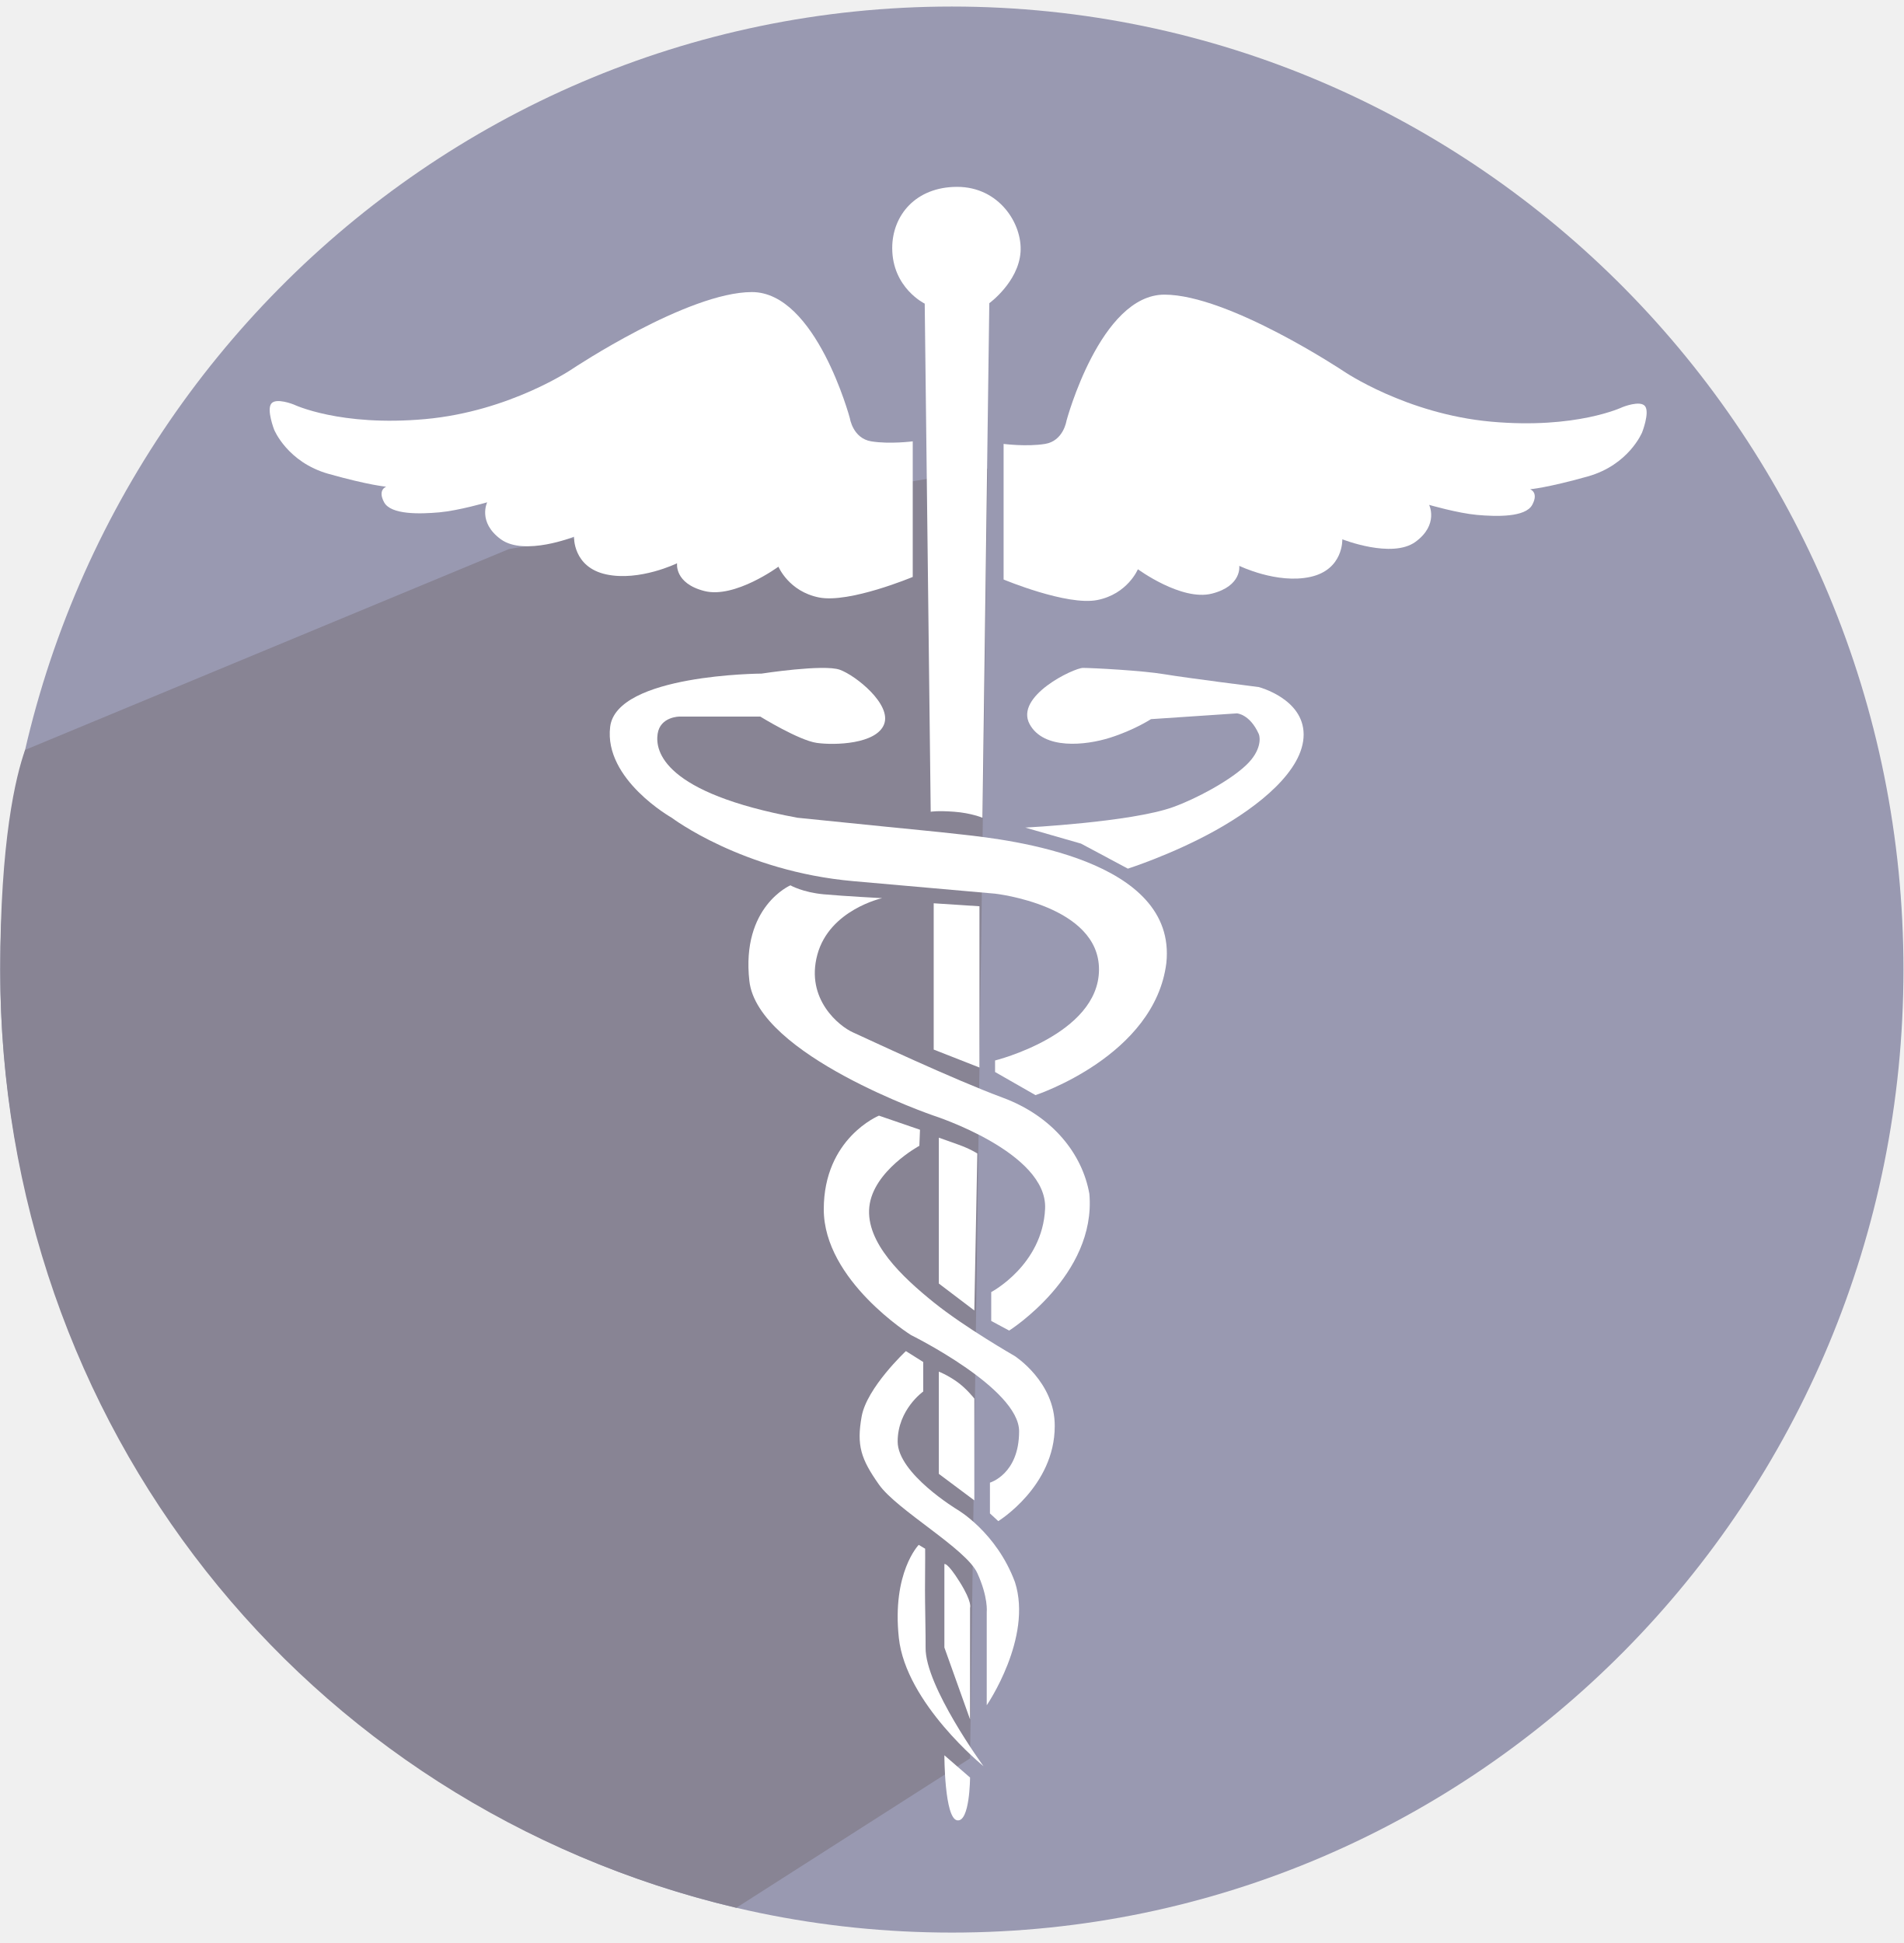
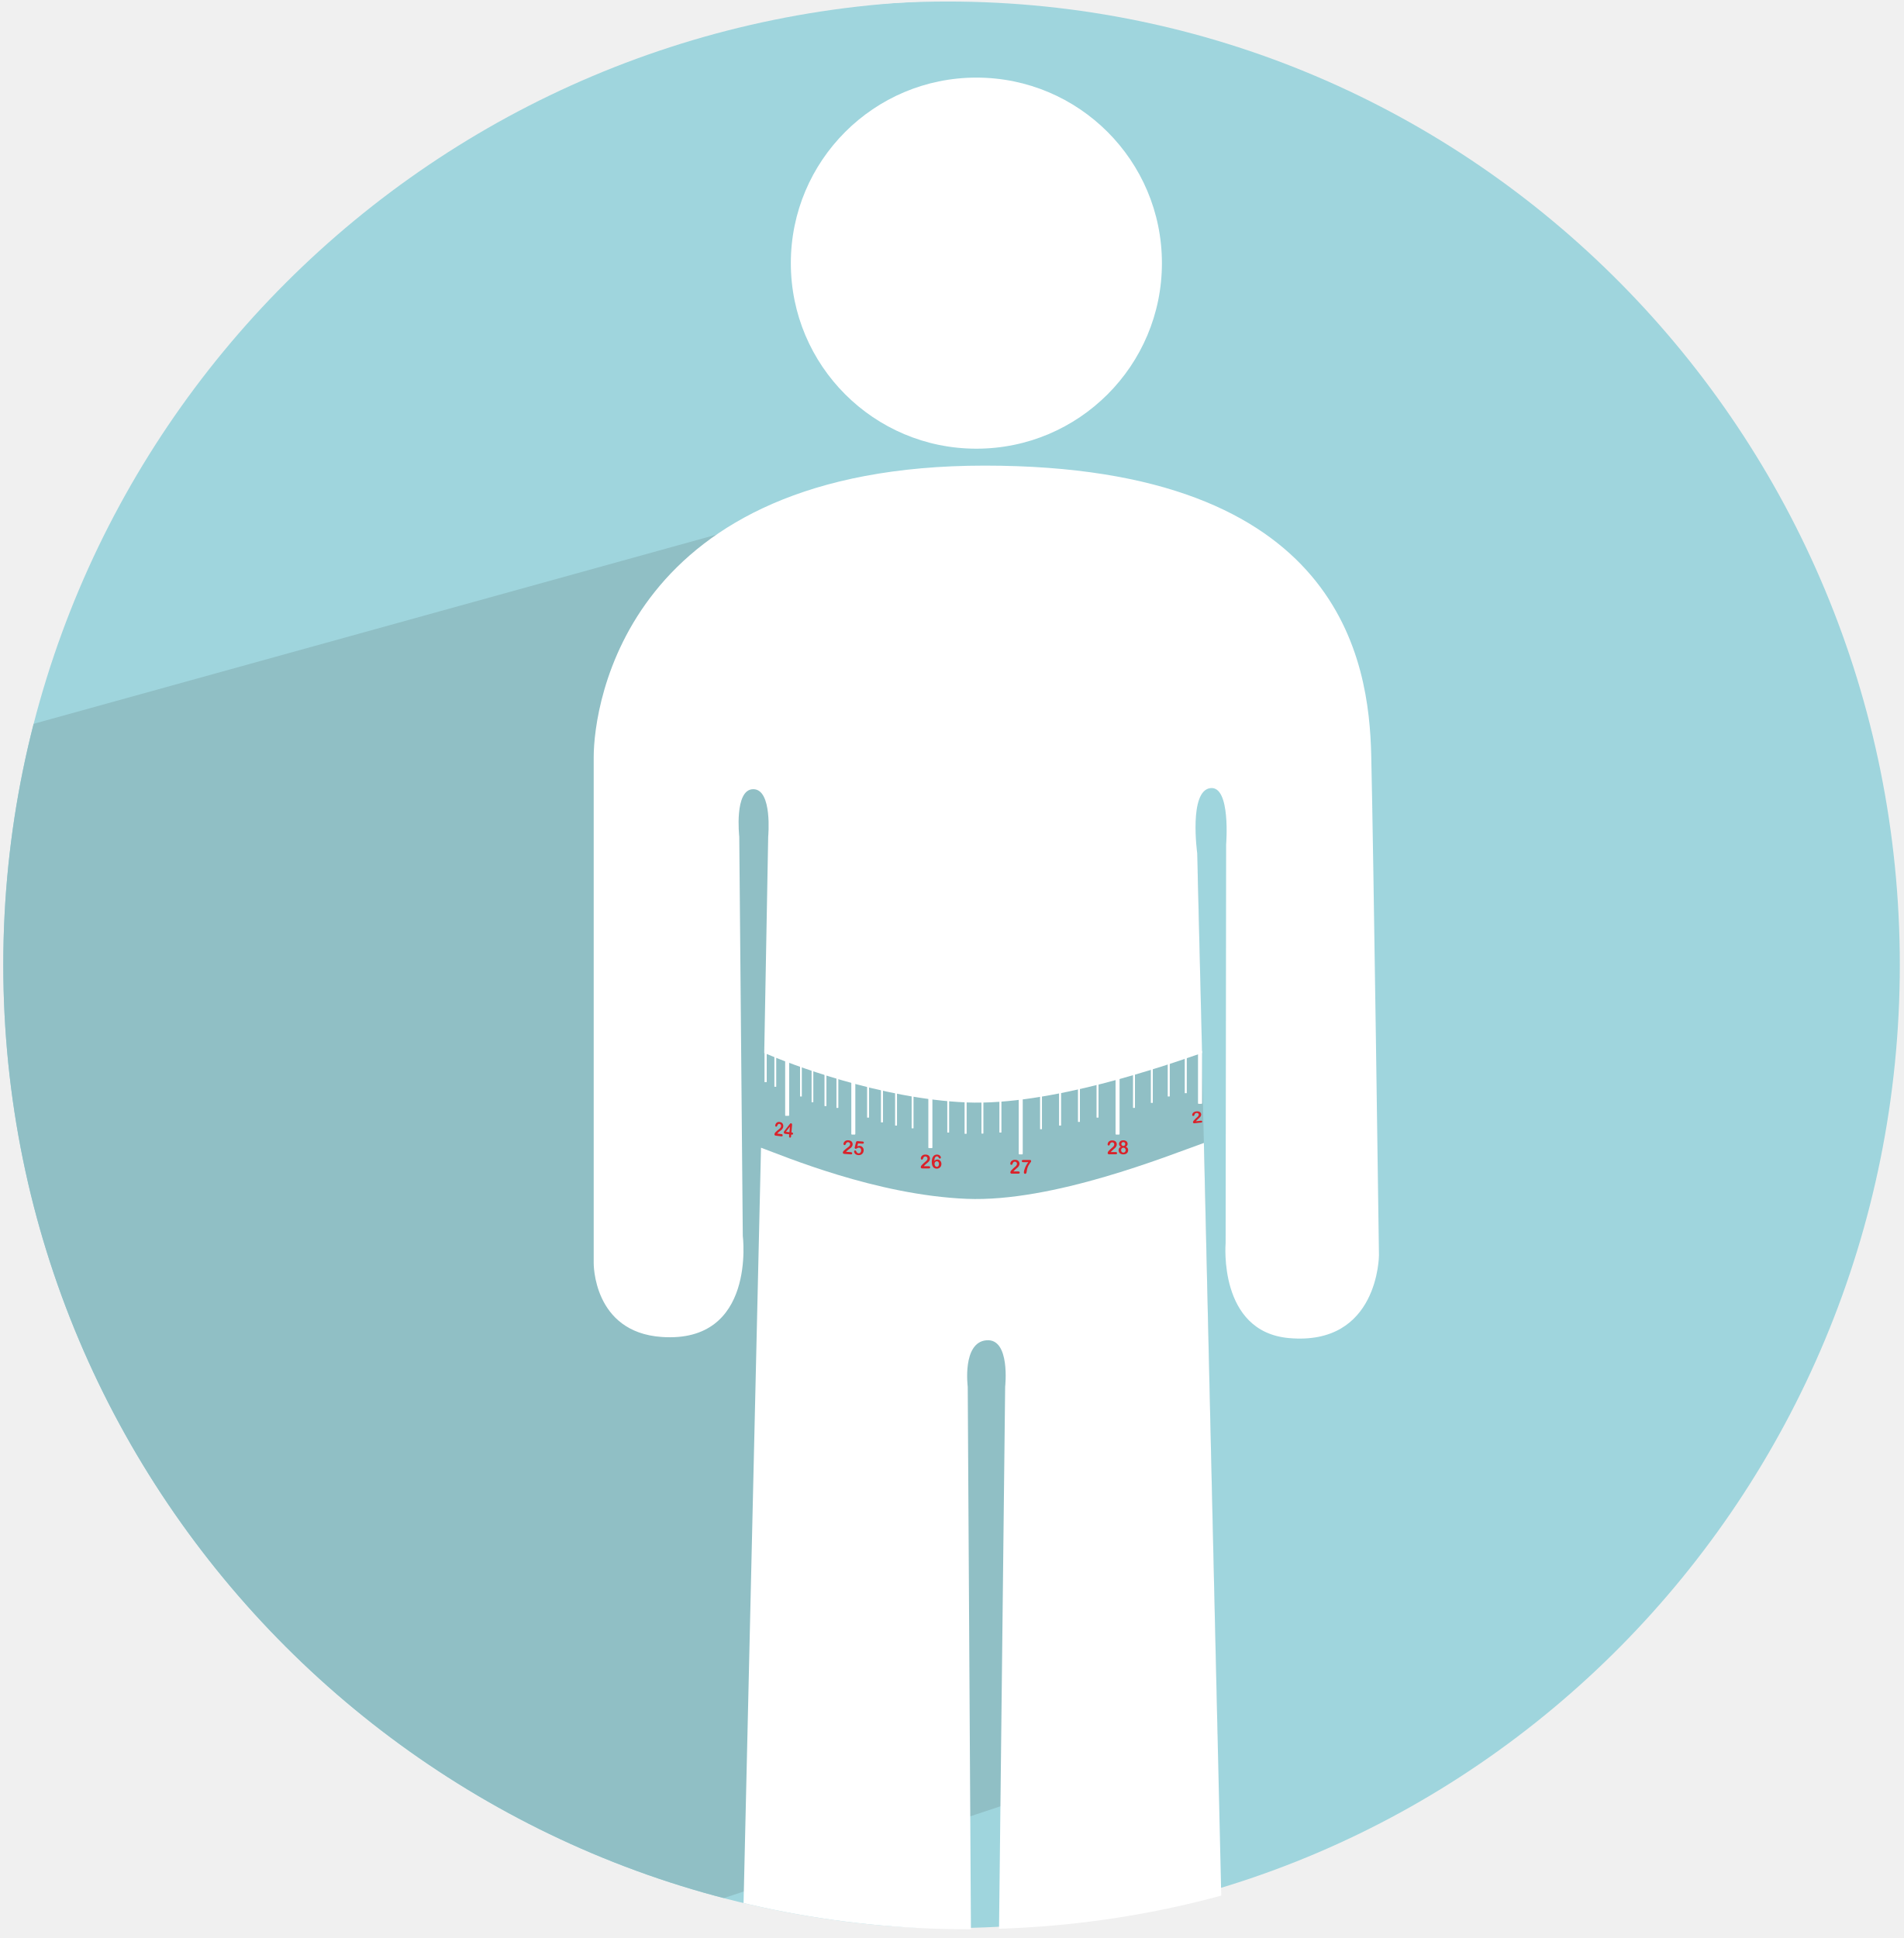
- <svg xmlns="http://www.w3.org/2000/svg" width="98px" height="100px" viewBox="0 0 98 100" version="1.1">
-   <defs />
+ <svg xmlns="http://www.w3.org/2000/svg" xmlns:xlink="http://www.w3.org/1999/xlink" width="111px" height="113px" viewBox="0 0 111 113" version="1.1">
+   <defs>
+     <path id="path-1" d="M112.661,56.256 C112.661,87.313 87.484,112.49 56.427,112.49 C25.369,112.49 0.192,87.313 0.192,56.256 C0.192,25.198 25.369,0.021 56.427,0.021 C87.484,0.021 112.661,25.198 112.661,56.256" />
+   </defs>
  <g id="Page-1" stroke="none" stroke-width="1" fill="none" fill-rule="evenodd">
-     <g id="Basic-Health-check">
-       <path d="M97.973,49.9 C97.973,77.273 76.044,99.464 48.992,99.464 C21.941,99.464 0.012,77.273 0.012,49.9 C0.012,22.527 21.941,0.337 48.992,0.337 C76.044,0.337 97.973,22.527 97.973,49.9" id="Fill-12" fill="#9999B1" />
-       <path d="M1.292,38.596 C0.803,39.974 0.012,43.268 0.012,49.918 C0.012,73.317 15.605,92.909 37.899,98.187 L49.929,90.499 L50.833,24.123 L26.202,28.256 L1.292,38.596" id="Fill-13" fill="#888494" />
-       <path d="M49.265,93.686 C48.608,93.575 48.608,90.339 48.608,90.339 L49.929,91.484 C49.929,91.484 49.922,93.796 49.265,93.686" id="Fill-14" fill="#FFFFFF" />
-       <path d="M48.608,84.792 L49.929,88.49 L49.929,82.745 C49.929,82.745 50.061,82.481 49.401,81.424 C48.74,80.368 48.608,80.5 48.608,80.5 L48.608,84.792" id="Fill-15" fill="#FFFFFF" />
-       <path d="M48.322,75.855 L50.149,77.22 L50.149,71.98 C50.149,71.98 49.745,71.456 49.236,71.1 C48.726,70.744 48.322,70.594 48.322,70.594 L48.322,75.855" id="Fill-16" fill="#FFFFFF" />
-       <path d="M48.322,66.059 L50.149,67.446 L50.303,59.367 C50.303,59.367 49.956,59.133 49.313,58.905 C48.669,58.676 48.322,58.552 48.322,58.552 L48.322,66.059" id="Fill-17" fill="#FFFFFF" />
-       <path d="M48.058,54.018 L50.413,54.942 L50.413,46.643 L48.058,46.489 L48.058,54.018" id="Fill-18" fill="#FFFFFF" />
-       <path d="M47.904,41.778 C47.904,41.778 48.234,41.712 49.115,41.778 C49.995,41.844 50.567,42.087 50.567,42.087 L50.92,15.605 C50.92,15.605 52.411,14.523 52.527,12.985 C52.635,11.532 51.435,9.617 49.265,9.617 C47.126,9.617 45.923,11.092 45.923,12.765 C45.923,14.816 47.596,15.627 47.596,15.627 L47.904,41.778" id="Fill-19" fill="#FFFFFF" />
-       <path d="M46.979,29.693 L46.979,22.715 C46.979,22.715 45.79,22.869 44.844,22.715 C43.897,22.561 43.743,21.526 43.743,21.526 C43.743,21.526 42.004,15.032 38.702,15.032 C35.4,15.032 29.479,18.973 29.479,18.973 C29.479,18.973 26.265,21.174 21.884,21.57 C17.504,21.966 15.126,20.822 15.126,20.822 C15.126,20.822 14.202,20.447 13.959,20.778 C13.717,21.108 14.113,22.12 14.113,22.12 C14.113,22.12 14.796,23.794 16.909,24.388 C19.022,24.982 19.881,25.048 19.881,25.048 C19.881,25.048 19.419,25.202 19.771,25.852 C20.123,26.501 21.62,26.457 22.611,26.369 C23.601,26.281 25.076,25.852 25.076,25.852 C25.076,25.852 24.57,26.875 25.78,27.756 C26.991,28.636 29.545,27.624 29.545,27.624 C29.545,27.624 29.479,29.187 31.196,29.561 C32.913,29.935 34.85,28.989 34.85,28.989 C34.85,28.989 34.696,30.023 36.259,30.419 C37.822,30.816 40.067,29.165 40.067,29.165 C40.067,29.165 40.595,30.441 42.158,30.75 C43.721,31.058 46.979,29.693 46.979,29.693" id="Fill-20" fill="#FFFFFF" />
-       <path d="M51.656,29.825 L51.656,22.847 C51.656,22.847 52.844,23.001 53.791,22.847 C54.738,22.693 54.892,21.658 54.892,21.658 C54.892,21.658 56.631,15.164 59.933,15.164 C63.235,15.164 69.156,19.105 69.156,19.105 C69.156,19.105 72.37,21.306 76.751,21.702 C81.131,22.098 83.509,20.954 83.509,20.954 C83.509,20.954 84.433,20.58 84.676,20.91 C84.918,21.24 84.521,22.253 84.521,22.253 C84.521,22.253 83.839,23.926 81.726,24.52 C79.612,25.114 78.754,25.18 78.754,25.18 C78.754,25.18 79.216,25.334 78.864,25.984 C78.512,26.633 77.015,26.589 76.024,26.501 C75.034,26.413 73.559,25.984 73.559,25.984 C73.559,25.984 74.065,27.007 72.854,27.888 C71.644,28.768 69.09,27.756 69.09,27.756 C69.09,27.756 69.156,29.319 67.439,29.693 C65.722,30.067 63.785,29.121 63.785,29.121 C63.785,29.121 63.939,30.155 62.376,30.552 C60.813,30.948 58.568,29.297 58.568,29.297 C58.568,29.297 58.04,30.574 56.477,30.882 C54.914,31.19 51.656,29.825 51.656,29.825" id="Fill-21" fill="#FFFFFF" />
-       <path d="M50.622,90.901 C50.622,90.901 46.627,87.665 46.264,84.297 C45.901,80.929 47.287,79.509 47.287,79.509 L47.618,79.707 C47.618,79.707 47.624,80.26 47.61,81.82 C47.606,82.33 47.649,84.306 47.641,84.794 C47.608,86.775 50.622,90.901 50.622,90.901" id="Fill-22" fill="#FFFFFF" />
-       <path d="M50.788,87.764 L50.788,82.976 C50.788,82.976 50.876,82.217 50.303,80.962 C49.731,79.707 46.171,77.726 45.24,76.405 C44.309,75.084 44.084,74.391 44.349,72.905 C44.613,71.419 46.627,69.537 46.627,69.537 L47.519,70.098 L47.519,71.617 C47.519,71.617 46.203,72.542 46.203,74.193 C46.203,75.844 49.269,77.693 49.269,77.693 C49.269,77.693 51.283,78.849 52.24,81.424 C53.165,84.297 50.788,87.764 50.788,87.764" id="Fill-23" fill="#FFFFFF" />
-       <path d="M50.953,76.306 L50.953,77.891 L51.382,78.287 C51.382,78.287 54.288,76.504 54.288,73.4 C54.307,71.122 52.224,69.788 52.224,69.788 C52.224,69.788 49.654,68.315 48.058,67.027 C46.462,65.74 44.547,63.957 44.745,62.108 C44.943,60.258 47.32,58.971 47.32,58.971 L47.353,58.145 L45.24,57.419 C45.24,57.419 42.4,58.574 42.4,62.24 C42.4,65.905 46.891,68.712 46.891,68.712 C46.891,68.712 52.454,71.452 52.454,73.664 C52.454,75.877 50.953,76.306 50.953,76.306" id="Fill-24" fill="#FFFFFF" />
-       <path d="M51.019,66.499 L51.019,67.985 L51.943,68.48 C51.943,68.48 56.434,65.641 56.071,61.447 C55.714,59.408 54.197,57.452 51.613,56.494 C49.029,55.537 44.547,53.423 43.886,53.126 C43.226,52.829 41.443,51.442 42.07,49.131 C42.698,46.819 45.405,46.225 45.405,46.225 C45.405,46.225 43.49,46.126 42.4,46.027 C41.311,45.928 40.683,45.565 40.683,45.565 C40.683,45.565 38.141,46.654 38.57,50.485 C38.999,54.315 48.058,57.419 48.058,57.419 C48.058,57.419 53.924,59.301 53.792,62.207 C53.66,65.112 51.019,66.499 51.019,66.499" id="Fill-25" fill="#FFFFFF" />
-       <path d="M51.217,54.579 L51.217,55.173 L53.297,56.362 C53.297,56.362 59.439,54.348 60.033,49.56 C60.594,44.211 51.957,43.22 49.566,42.956 C47.174,42.692 49.334,42.932 41.047,42.087 C34.146,40.81 33.716,38.663 33.848,37.772 C33.98,36.88 34.971,36.88 34.971,36.88 L39.132,36.88 C39.132,36.88 41.113,38.102 42.037,38.234 C42.962,38.366 45.108,38.3 45.504,37.277 C45.901,36.253 44.051,34.767 43.226,34.47 C42.4,34.173 39.198,34.668 39.198,34.668 C39.198,34.668 31.735,34.701 31.405,37.409 C31.075,40.116 34.575,42.087 34.575,42.087 C34.575,42.087 38.209,44.845 43.919,45.35 C49.629,45.855 51.217,45.994 51.217,45.994 C51.217,45.994 56.599,46.588 56.566,49.923 C56.533,53.258 51.217,54.579 51.217,54.579" id="Fill-26" fill="#FFFFFF" />
-       <path d="M52.769,42.593 L55.641,43.418 L58.052,44.706 C58.052,44.706 60.329,43.982 62.556,42.743 C64.784,41.503 67.099,39.654 67.099,37.805 C67.099,35.956 64.788,35.361 64.788,35.361 C64.788,35.361 61.09,34.895 59.934,34.701 C58.778,34.507 56.203,34.375 55.74,34.375 C55.278,34.375 52.204,35.83 53,37.277 C53.726,38.597 55.873,38.366 57.127,37.97 C58.382,37.574 59.241,37.012 59.241,37.012 L63.665,36.715 C63.665,36.715 64.326,36.748 64.788,37.772 C64.875,37.966 64.921,38.628 64.162,39.358 C63.291,40.197 61.529,41.126 60.377,41.539 C58.222,42.314 52.769,42.593 52.769,42.593" id="Fill-27" fill="#FFFFFF" />
+     <g id="Group">
+       <mask id="mask-2" fill="white">
+         <use xlink:href="#path-1" />
+       </mask>
+       <g id="Clip-33" />
+       <path d="M110.767,56.256 C110.767,87.276 85.916,112.423 55.261,112.423 C24.606,112.423 -0.245,87.276 -0.245,56.256 C-0.245,25.236 24.606,0.089 55.261,0.089 C85.916,0.089 110.767,25.236 110.767,56.256" id="Fill-32" fill="#9FD5DD" mask="url(#mask-2)" />
+       <path d="M1.472,42.34 C0.918,43.902 -0.467,48.17 -0.467,55.705 C-0.467,82.222 17.46,104.886 41.882,110.78 L70.977,101.122 L69.83,50.848 L56.24,27.165 L1.472,42.34" id="Fill-34" fill="#90BFC5" mask="url(#mask-2)" />
+       <path d="M67.745,15.344 C67.745,21.318 62.902,26.162 56.927,26.162 C50.953,26.162 46.109,21.318 46.109,15.344 C46.109,9.369 50.953,4.525 56.927,4.525 C62.902,4.525 67.745,9.369 67.745,15.344" id="Fill-35" fill="#FFFFFF" mask="url(#mask-2)" />
+       <path d="M56.359,69.901 C51.059,69.682 45.666,67.393 44.37,66.92 L42.986,126.83 C42.986,126.83 44.605,130.286 50.327,130.286 C56.509,130.286 56.693,126.83 56.693,126.83 L56.423,80.859 C56.423,80.859 56.09,78.277 57.507,78.149 C58.923,78.02 58.605,80.853 58.605,80.853 L58.086,126.83 C58.086,126.83 59.197,130.271 64.493,130.286 C70.933,130.305 71.577,126.701 71.577,126.701 L70.192,66.642 C68.1,67.386 61.389,70.108 56.359,69.901" id="Fill-36" fill="#FFFFFF" mask="url(#mask-2)" />
+       <path d="M79.948,44.02 C79.819,38.643 78.274,27.149 57.41,27.149 C36.547,27.149 34.615,41.058 34.615,44.149 L34.615,73.641 C34.615,73.641 34.559,77.675 38.575,77.955 C44.106,78.342 43.308,72.063 43.308,72.063 L43.102,48.786 C43.102,48.786 42.791,46.016 43.92,46.016 C45.047,46.016 44.789,48.785 44.789,48.785 L44.558,61.395 C46.008,62.018 51.318,64.073 56.359,64.28 C61.182,64.479 67.892,62.159 70.085,61.395 L69.802,49.748 C69.802,49.748 69.298,46.09 70.579,45.952 C71.77,45.823 71.489,49.236 71.489,49.236 L71.459,72.479 C71.459,72.479 71.014,77.649 75.15,78.02 C80.386,78.489 80.399,73.19 80.399,73.19 C80.399,73.19 80.077,49.397 79.948,44.02" id="Fill-37" fill="#FFFFFF" mask="url(#mask-2)" />
+       <path d="M45.978,65.062 L45.81,65.062 C45.791,65.062 45.776,65.047 45.776,65.028 L45.776,61.751 C45.776,61.732 45.791,61.716 45.81,61.716 L45.978,61.716 C45.997,61.716 46.012,61.732 46.012,61.751 L46.012,65.028 C46.012,65.047 45.997,65.062 45.978,65.062" id="Fill-38" fill="#FFFFFF" mask="url(#mask-2)" />
+       <path d="M46.645,62.13 L46.756,62.13 L46.756,63.934 L46.645,63.934 L46.645,62.13 Z" id="Fill-39" fill="#FFFFFF" mask="url(#mask-2)" />
+       <path d="M45.144,61.48 L45.263,61.48 L45.263,63.366 L45.144,63.366 L45.144,61.48 Z" id="Fill-40" fill="#FFFFFF" mask="url(#mask-2)" />
+       <path d="M48.169,64.494 L48.084,64.494 C48.075,64.494 48.067,64.487 48.067,64.477 L48.067,62.622 C48.067,62.612 48.075,62.605 48.084,62.605 L48.169,62.605 C48.178,62.605 48.186,62.612 48.186,62.622 L48.186,64.477 C48.186,64.487 48.178,64.494 48.169,64.494" id="Fill-41" fill="#FFFFFF" mask="url(#mask-2)" />
+       <path d="M48.867,64.599 L48.782,64.599 C48.773,64.599 48.765,64.592 48.765,64.582 L48.765,62.815 C48.765,62.805 48.773,62.798 48.782,62.798 L48.867,62.798 C48.876,62.798 48.884,62.805 48.884,62.815 L48.884,64.582 C48.884,64.592 48.876,64.599 48.867,64.599" id="Fill-42" fill="#FFFFFF" mask="url(#mask-2)" />
+       <path d="M49.837,66.154 L49.669,66.154 C49.65,66.154 49.635,66.138 49.635,66.119 L49.635,63.025 C49.635,63.006 49.65,62.991 49.669,62.991 L49.837,62.991 C49.856,62.991 49.871,63.006 49.871,63.025 L49.871,66.119 C49.871,66.138 49.856,66.154 49.837,66.154" id="Fill-43" fill="#FFFFFF" mask="url(#mask-2)" />
+       <path d="M45.32,66.096 L45.564,66.126 C45.589,66.129 45.606,66.137 45.618,66.151 C45.63,66.164 45.635,66.181 45.633,66.201 C45.632,66.219 45.625,66.234 45.614,66.246 C45.603,66.257 45.587,66.261 45.566,66.259 L45.221,66.216 C45.198,66.213 45.18,66.203 45.169,66.186 C45.157,66.169 45.152,66.15 45.154,66.13 C45.155,66.116 45.161,66.099 45.171,66.078 C45.181,66.057 45.192,66.041 45.203,66.03 C45.249,65.984 45.291,65.945 45.327,65.913 C45.364,65.881 45.39,65.86 45.405,65.85 C45.433,65.832 45.456,65.813 45.475,65.793 C45.494,65.774 45.509,65.753 45.52,65.732 C45.531,65.71 45.537,65.688 45.539,65.667 C45.541,65.643 45.538,65.621 45.53,65.601 C45.522,65.581 45.51,65.565 45.495,65.553 C45.48,65.541 45.462,65.533 45.443,65.531 C45.402,65.526 45.368,65.543 45.341,65.583 C45.337,65.588 45.331,65.602 45.321,65.626 C45.312,65.65 45.302,65.668 45.291,65.68 C45.281,65.692 45.267,65.697 45.249,65.695 C45.233,65.693 45.221,65.685 45.212,65.672 C45.202,65.658 45.199,65.641 45.201,65.62 C45.203,65.595 45.21,65.569 45.222,65.542 C45.234,65.516 45.251,65.492 45.272,65.472 C45.293,65.452 45.319,65.437 45.35,65.427 C45.381,65.416 45.416,65.414 45.456,65.419 C45.503,65.425 45.543,65.439 45.576,65.461 C45.596,65.475 45.614,65.494 45.629,65.516 C45.644,65.539 45.654,65.565 45.661,65.593 C45.668,65.621 45.67,65.65 45.668,65.679 C45.664,65.725 45.65,65.765 45.628,65.801 C45.605,65.836 45.583,65.862 45.561,65.881 C45.539,65.9 45.503,65.929 45.452,65.969 C45.401,66.008 45.365,66.04 45.346,66.063 C45.337,66.072 45.329,66.083 45.32,66.096" id="Fill-44" fill="#D9222A" mask="url(#mask-2)" />
+       <path d="M45.825,65.99 L46.026,66.015 L46.055,65.693 L45.825,65.99 L45.825,65.99 Z M46.006,66.242 L46.015,66.139 L45.78,66.11 C45.751,66.106 45.729,66.095 45.716,66.078 C45.702,66.06 45.696,66.037 45.699,66.01 C45.7,66.003 45.701,65.996 45.704,65.989 C45.707,65.982 45.711,65.975 45.716,65.968 C45.721,65.96 45.726,65.953 45.732,65.946 C45.737,65.939 45.743,65.931 45.751,65.921 L46.034,65.559 C46.053,65.535 46.068,65.518 46.079,65.508 C46.091,65.498 46.104,65.493 46.118,65.495 C46.166,65.501 46.187,65.536 46.181,65.6 L46.143,66.029 L46.163,66.032 C46.188,66.035 46.207,66.041 46.22,66.05 C46.234,66.06 46.24,66.078 46.238,66.104 C46.236,66.125 46.229,66.14 46.216,66.149 C46.203,66.157 46.185,66.16 46.161,66.157 L46.132,66.153 L46.123,66.256 C46.121,66.285 46.114,66.305 46.102,66.318 C46.09,66.33 46.075,66.336 46.057,66.333 C46.04,66.331 46.026,66.322 46.017,66.307 C46.007,66.291 46.004,66.269 46.006,66.242 L46.006,66.242 Z" id="Fill-45" fill="#D9222A" mask="url(#mask-2)" />
+       <path d="M50.654,65.167 L50.569,65.167 C50.56,65.167 50.552,65.16 50.552,65.15 L50.552,63.326 C50.552,63.317 50.56,63.309 50.569,63.309 L50.654,63.309 C50.663,63.309 50.671,63.317 50.671,63.326 L50.671,65.15 C50.671,65.16 50.663,65.167 50.654,65.167" id="Fill-46" fill="#FFFFFF" mask="url(#mask-2)" />
+       <path d="M51.464,65.445 L51.379,65.445 C51.37,65.445 51.362,65.437 51.362,65.428 L51.362,63.481 C51.362,63.472 51.37,63.464 51.379,63.464 L51.464,63.464 C51.473,63.464 51.481,63.472 51.481,63.481 L51.481,65.428 C51.481,65.437 51.473,65.445 51.464,65.445" id="Fill-47" fill="#FFFFFF" mask="url(#mask-2)" />
+       <path d="M52.285,65.63 L52.2,65.63 C52.191,65.63 52.183,65.623 52.183,65.613 L52.183,63.699 C52.183,63.69 52.191,63.682 52.2,63.682 L52.285,63.682 C52.294,63.682 52.302,63.69 52.302,63.699 L52.302,65.613 C52.302,65.623 52.294,65.63 52.285,65.63" id="Fill-48" fill="#FFFFFF" mask="url(#mask-2)" />
+       <path d="M53.251,65.79 L53.166,65.79 C53.157,65.79 53.149,65.783 53.149,65.773 L53.149,63.862 C53.149,63.853 53.157,63.845 53.166,63.845 L53.251,63.845 C53.26,63.845 53.268,63.853 53.268,63.862 L53.268,65.773 C53.268,65.783 53.26,65.79 53.251,65.79" id="Fill-49" fill="#FFFFFF" mask="url(#mask-2)" />
+       <path d="M54.329,66.945 L54.16,66.945 C54.141,66.945 54.126,66.93 54.126,66.911 L54.126,63.968 C54.126,63.949 54.141,63.934 54.16,63.934 L54.329,63.934 C54.348,63.934 54.363,63.949 54.363,63.968 L54.363,66.911 C54.363,66.93 54.348,66.945 54.329,66.945" id="Fill-50" fill="#FFFFFF" mask="url(#mask-2)" />
+       <path d="M55.327,66.036 L55.243,66.036 C55.234,66.036 55.226,66.028 55.226,66.019 L55.226,64.049 C55.226,64.039 55.234,64.032 55.243,64.032 L55.327,64.032 C55.337,64.032 55.344,64.039 55.344,64.049 L55.344,66.019 C55.344,66.028 55.337,66.036 55.327,66.036" id="Fill-51" fill="#FFFFFF" mask="url(#mask-2)" />
+       <path d="M56.342,66.11 L56.257,66.11 C56.248,66.11 56.24,66.102 56.24,66.092 L56.24,64.168 C56.24,64.158 56.248,64.151 56.257,64.151 L56.342,64.151 C56.351,64.151 56.359,64.158 56.359,64.168 L56.359,66.092 C56.359,66.102 56.351,66.11 56.342,66.11" id="Fill-52" fill="#FFFFFF" mask="url(#mask-2)" />
+       <path d="M57.323,66.097 L57.239,66.097 C57.23,66.097 57.222,66.089 57.222,66.079 L57.222,64.168 C57.222,64.158 57.23,64.151 57.239,64.151 L57.323,64.151 C57.333,64.151 57.34,64.158 57.34,64.168 L57.34,66.079 C57.34,66.089 57.333,66.097 57.323,66.097" id="Fill-53" fill="#FFFFFF" mask="url(#mask-2)" />
+       <path d="M58.37,66.036 L58.286,66.036 C58.276,66.036 58.269,66.028 58.269,66.019 L58.269,64.168 C58.269,64.159 58.276,64.151 58.286,64.151 L58.37,64.151 C58.379,64.151 58.387,64.159 58.387,64.168 L58.387,66.019 C58.387,66.028 58.379,66.036 58.37,66.036" id="Fill-54" fill="#FFFFFF" mask="url(#mask-2)" />
+       <path d="M59.598,67.308 L59.429,67.308 C59.41,67.308 59.395,67.293 59.395,67.274 L59.395,63.968 C59.395,63.949 59.41,63.934 59.429,63.934 L59.598,63.934 C59.616,63.934 59.632,63.949 59.632,63.968 L59.632,67.274 C59.632,67.293 59.616,67.308 59.598,67.308" id="Fill-55" fill="#FFFFFF" mask="url(#mask-2)" />
+       <path d="M60.736,65.842 L60.652,65.842 C60.643,65.842 60.635,65.835 60.635,65.825 L60.635,63.862 C60.635,63.853 60.643,63.845 60.652,63.845 L60.736,63.845 C60.746,63.845 60.753,63.853 60.753,63.862 L60.753,65.825 C60.753,65.835 60.746,65.842 60.736,65.842" id="Fill-56" fill="#FFFFFF" mask="url(#mask-2)" />
+       <path d="M61.849,65.63 L61.764,65.63 C61.755,65.63 61.747,65.622 61.747,65.613 L61.747,63.699 C61.747,63.69 61.755,63.682 61.764,63.682 L61.849,63.682 C61.859,63.682 61.867,63.69 61.867,63.699 L61.867,65.613 C61.867,65.622 61.859,65.63 61.849,65.63" id="Fill-57" fill="#FFFFFF" mask="url(#mask-2)" />
+       <path d="M62.947,65.417 L62.863,65.417 C62.853,65.417 62.846,65.409 62.846,65.4 L62.846,63.327 C62.846,63.318 62.853,63.31 62.863,63.31 L62.947,63.31 C62.956,63.31 62.964,63.318 62.964,63.327 L62.964,65.4 C62.964,65.409 62.956,65.417 62.947,65.417" id="Fill-58" fill="#FFFFFF" mask="url(#mask-2)" />
+       <path d="M64.031,65.167 L63.947,65.167 C63.938,65.167 63.93,65.16 63.93,65.15 L63.93,63.19 C63.93,63.18 63.938,63.172 63.947,63.172 L64.031,63.172 C64.041,63.172 64.048,63.18 64.048,63.19 L64.048,65.15 C64.048,65.16 64.041,65.167 64.031,65.167" id="Fill-59" fill="#FFFFFF" mask="url(#mask-2)" />
+       <path d="M65.243,66.154 L65.075,66.154 C65.056,66.154 65.041,66.138 65.041,66.119 L65.041,62.832 C65.041,62.813 65.056,62.798 65.075,62.798 L65.243,62.798 C65.262,62.798 65.278,62.813 65.278,62.832 L65.278,66.119 C65.278,66.138 65.262,66.154 65.243,66.154" id="Fill-60" fill="#FFFFFF" mask="url(#mask-2)" />
+       <path d="M66.156,64.599 L66.072,64.599 C66.063,64.599 66.055,64.591 66.055,64.582 L66.055,62.515 C66.055,62.505 66.063,62.498 66.072,62.498 L66.156,62.498 C66.166,62.498 66.173,62.505 66.173,62.515 L66.173,64.582 C66.173,64.591 66.166,64.599 66.156,64.599" id="Fill-61" fill="#FFFFFF" mask="url(#mask-2)" />
+       <path d="M67.197,64.308 L67.113,64.308 C67.103,64.308 67.096,64.3 67.096,64.291 L67.096,62.146 C67.096,62.137 67.103,62.129 67.113,62.129 L67.197,62.129 C67.206,62.129 67.214,62.137 67.214,62.146 L67.214,64.291 C67.214,64.3 67.206,64.308 67.197,64.308" id="Fill-62" fill="#FFFFFF" mask="url(#mask-2)" />
+       <path d="M68.185,63.933 L68.1,63.933 C68.091,63.933 68.083,63.925 68.083,63.916 L68.083,61.636 C68.083,61.627 68.091,61.619 68.1,61.619 L68.185,61.619 C68.194,61.619 68.202,61.627 68.202,61.636 L68.202,63.916 C68.202,63.925 68.194,63.933 68.185,63.933" id="Fill-63" fill="#FFFFFF" mask="url(#mask-2)" />
+       <path d="M69.177,63.741 L69.093,63.741 C69.083,63.741 69.076,63.733 69.076,63.724 L69.076,61.497 C69.076,61.488 69.083,61.48 69.093,61.48 L69.177,61.48 C69.187,61.48 69.194,61.488 69.194,61.497 L69.194,63.724 C69.194,63.733 69.187,63.741 69.177,63.741" id="Fill-64" fill="#FFFFFF" mask="url(#mask-2)" />
+       <path d="M44.685,63.097 L44.592,63.097 C44.582,63.097 44.574,63.089 44.574,63.079 L44.574,61.18 C44.574,61.17 44.582,61.162 44.592,61.162 L44.685,61.162 C44.695,61.162 44.703,61.17 44.703,61.18 L44.703,63.079 C44.703,63.089 44.695,63.097 44.685,63.097" id="Fill-65" fill="#FFFFFF" mask="url(#mask-2)" />
+       <path d="M49.328,67.158 L49.608,67.178 C49.636,67.18 49.656,67.187 49.67,67.2 C49.684,67.213 49.69,67.229 49.689,67.249 C49.687,67.267 49.68,67.282 49.668,67.293 C49.656,67.305 49.637,67.31 49.614,67.308 L49.22,67.28 C49.193,67.278 49.173,67.269 49.159,67.253 C49.145,67.236 49.139,67.218 49.14,67.198 C49.141,67.185 49.147,67.167 49.158,67.147 C49.17,67.125 49.181,67.109 49.194,67.098 C49.245,67.051 49.291,67.011 49.332,66.978 C49.372,66.944 49.401,66.923 49.419,66.913 C49.449,66.894 49.475,66.874 49.496,66.854 C49.517,66.834 49.534,66.814 49.545,66.792 C49.557,66.77 49.564,66.749 49.565,66.727 C49.567,66.704 49.563,66.682 49.553,66.663 C49.544,66.644 49.53,66.629 49.512,66.617 C49.494,66.606 49.474,66.599 49.452,66.598 C49.405,66.594 49.367,66.612 49.337,66.652 C49.333,66.658 49.326,66.672 49.316,66.696 C49.306,66.72 49.295,66.738 49.284,66.75 C49.272,66.763 49.256,66.768 49.236,66.767 C49.218,66.765 49.204,66.758 49.193,66.745 C49.182,66.732 49.177,66.716 49.179,66.695 C49.181,66.67 49.188,66.644 49.201,66.617 C49.214,66.591 49.232,66.567 49.256,66.547 C49.279,66.526 49.309,66.51 49.343,66.499 C49.378,66.487 49.418,66.483 49.463,66.487 C49.518,66.491 49.564,66.503 49.601,66.523 C49.625,66.536 49.646,66.554 49.663,66.576 C49.681,66.598 49.694,66.622 49.702,66.65 C49.711,66.677 49.714,66.705 49.712,66.734 C49.709,66.78 49.695,66.82 49.67,66.855 C49.646,66.891 49.621,66.918 49.597,66.937 C49.573,66.957 49.532,66.987 49.475,67.028 C49.418,67.069 49.379,67.101 49.357,67.124 C49.348,67.134 49.338,67.145 49.328,67.158" id="Fill-66" fill="#D9222A" mask="url(#mask-2)" />
+       <path d="M50.281,66.686 L50.027,66.668 L49.984,66.843 C50.036,66.819 50.084,66.808 50.127,66.811 C50.161,66.814 50.193,66.823 50.221,66.838 C50.251,66.853 50.275,66.873 50.296,66.898 C50.317,66.923 50.332,66.951 50.343,66.984 C50.354,67.017 50.358,67.051 50.355,67.088 C50.351,67.141 50.336,67.188 50.31,67.23 C50.284,67.271 50.248,67.303 50.202,67.326 C50.157,67.348 50.105,67.357 50.048,67.353 C49.984,67.348 49.933,67.333 49.895,67.306 C49.857,67.279 49.831,67.249 49.816,67.217 C49.802,67.184 49.796,67.157 49.798,67.133 C49.799,67.119 49.805,67.106 49.818,67.094 C49.83,67.082 49.845,67.077 49.863,67.078 C49.893,67.08 49.914,67.1 49.926,67.136 C49.938,67.17 49.955,67.196 49.978,67.216 C50.001,67.236 50.028,67.247 50.058,67.249 C50.085,67.251 50.11,67.245 50.132,67.232 C50.154,67.219 50.171,67.2 50.184,67.175 C50.197,67.151 50.205,67.122 50.207,67.09 C50.21,67.055 50.206,67.024 50.195,66.999 C50.185,66.973 50.17,66.953 50.151,66.94 C50.131,66.926 50.109,66.918 50.084,66.917 C50.053,66.915 50.031,66.917 50.017,66.923 C50.003,66.93 49.983,66.942 49.957,66.959 C49.931,66.977 49.91,66.985 49.894,66.984 C49.876,66.982 49.861,66.975 49.849,66.961 C49.836,66.947 49.83,66.932 49.831,66.915 C49.832,66.914 49.835,66.901 49.84,66.879 L49.904,66.62 C49.911,66.589 49.922,66.567 49.937,66.554 C49.951,66.541 49.974,66.535 50.005,66.537 L50.287,66.558 C50.343,66.562 50.369,66.585 50.366,66.629 C50.365,66.648 50.357,66.662 50.342,66.673 C50.328,66.684 50.308,66.688 50.281,66.686" id="Fill-67" fill="#D9222A" mask="url(#mask-2)" />
+       <path d="M53.868,67.998 L54.148,67.998 C54.176,67.998 54.198,68.004 54.212,68.016 C54.227,68.028 54.234,68.044 54.234,68.064 C54.234,68.082 54.228,68.097 54.217,68.109 C54.205,68.121 54.187,68.128 54.164,68.128 L53.769,68.127 C53.742,68.127 53.721,68.119 53.706,68.104 C53.691,68.089 53.683,68.071 53.683,68.05 C53.683,68.037 53.688,68.02 53.698,67.998 C53.708,67.976 53.718,67.959 53.73,67.947 C53.778,67.897 53.821,67.854 53.859,67.818 C53.897,67.782 53.925,67.758 53.941,67.747 C53.971,67.726 53.995,67.704 54.014,67.683 C54.034,67.662 54.049,67.64 54.059,67.617 C54.07,67.595 54.075,67.573 54.075,67.551 C54.075,67.528 54.069,67.507 54.058,67.489 C54.048,67.47 54.033,67.456 54.014,67.445 C53.995,67.435 53.975,67.43 53.953,67.43 C53.906,67.43 53.869,67.451 53.842,67.493 C53.838,67.498 53.832,67.513 53.824,67.538 C53.815,67.562 53.806,67.581 53.795,67.594 C53.785,67.607 53.769,67.614 53.749,67.614 C53.731,67.614 53.716,67.608 53.704,67.596 C53.692,67.583 53.687,67.567 53.687,67.546 C53.687,67.521 53.692,67.495 53.703,67.467 C53.715,67.44 53.731,67.415 53.753,67.393 C53.775,67.371 53.803,67.353 53.837,67.339 C53.871,67.325 53.91,67.319 53.956,67.319 C54.011,67.319 54.058,67.328 54.096,67.345 C54.121,67.357 54.143,67.373 54.162,67.394 C54.181,67.414 54.196,67.438 54.206,67.465 C54.217,67.492 54.222,67.519 54.222,67.548 C54.222,67.594 54.211,67.635 54.188,67.672 C54.166,67.709 54.144,67.738 54.121,67.759 C54.098,67.78 54.06,67.813 54.006,67.858 C53.952,67.902 53.915,67.937 53.895,67.962 C53.886,67.972 53.877,67.984 53.868,67.998" id="Fill-68" fill="#D9222A" mask="url(#mask-2)" />
+       <path d="M54.62,68.034 C54.656,68.034 54.686,68.019 54.71,67.989 C54.733,67.959 54.745,67.92 54.745,67.871 C54.745,67.837 54.74,67.809 54.729,67.785 C54.718,67.761 54.703,67.743 54.683,67.73 C54.664,67.717 54.643,67.711 54.62,67.711 C54.597,67.711 54.576,67.717 54.556,67.729 C54.536,67.741 54.519,67.758 54.507,67.781 C54.495,67.804 54.488,67.831 54.488,67.861 C54.488,67.911 54.501,67.952 54.526,67.985 C54.551,68.018 54.582,68.034 54.62,68.034 L54.62,68.034 Z M54.476,67.694 C54.5,67.664 54.527,67.642 54.555,67.628 C54.584,67.614 54.616,67.607 54.652,67.607 C54.686,67.607 54.717,67.613 54.746,67.626 C54.774,67.64 54.8,67.658 54.821,67.682 C54.843,67.706 54.859,67.734 54.871,67.767 C54.883,67.799 54.889,67.833 54.889,67.869 C54.889,67.92 54.877,67.967 54.854,68.009 C54.831,68.051 54.798,68.084 54.757,68.107 C54.715,68.131 54.669,68.142 54.617,68.142 C54.557,68.142 54.505,68.127 54.461,68.097 C54.417,68.067 54.384,68.022 54.361,67.964 C54.338,67.905 54.327,67.833 54.327,67.749 C54.327,67.68 54.334,67.618 54.348,67.563 C54.362,67.509 54.382,67.464 54.409,67.428 C54.435,67.392 54.467,67.365 54.504,67.347 C54.541,67.329 54.583,67.32 54.631,67.32 C54.677,67.32 54.717,67.329 54.752,67.348 C54.787,67.366 54.813,67.389 54.831,67.416 C54.849,67.443 54.857,67.469 54.857,67.494 C54.857,67.509 54.852,67.522 54.841,67.535 C54.829,67.547 54.815,67.553 54.798,67.553 C54.783,67.553 54.769,67.548 54.756,67.538 C54.743,67.529 54.734,67.515 54.728,67.498 C54.72,67.476 54.707,67.458 54.689,67.445 C54.671,67.432 54.65,67.425 54.627,67.425 C54.608,67.425 54.589,67.43 54.57,67.441 C54.551,67.453 54.535,67.467 54.522,67.487 C54.496,67.525 54.481,67.594 54.476,67.694 L54.476,67.694 Z" id="Fill-69" fill="#D9222A" mask="url(#mask-2)" />
+       <path d="M59.09,68.304 L59.37,68.303 C59.398,68.303 59.419,68.309 59.434,68.32 C59.449,68.332 59.456,68.348 59.456,68.368 C59.456,68.385 59.451,68.401 59.439,68.413 C59.427,68.426 59.41,68.432 59.386,68.432 L58.991,68.434 C58.964,68.434 58.943,68.427 58.928,68.412 C58.913,68.396 58.906,68.379 58.905,68.358 C58.905,68.345 58.91,68.328 58.92,68.306 C58.929,68.284 58.94,68.267 58.951,68.254 C58.998,68.204 59.041,68.16 59.079,68.124 C59.118,68.088 59.145,68.064 59.161,68.053 C59.19,68.032 59.215,68.01 59.234,67.989 C59.253,67.967 59.268,67.945 59.278,67.923 C59.288,67.9 59.293,67.878 59.293,67.857 C59.293,67.833 59.288,67.812 59.277,67.794 C59.266,67.775 59.251,67.761 59.232,67.751 C59.213,67.741 59.193,67.736 59.17,67.736 C59.123,67.736 59.087,67.757 59.06,67.8 C59.057,67.805 59.051,67.82 59.042,67.845 C59.034,67.869 59.025,67.888 59.014,67.901 C59.004,67.914 58.988,67.921 58.968,67.921 C58.95,67.921 58.935,67.915 58.923,67.903 C58.911,67.891 58.905,67.875 58.905,67.854 C58.905,67.829 58.911,67.802 58.921,67.775 C58.933,67.748 58.949,67.723 58.971,67.7 C58.993,67.678 59.021,67.66 59.054,67.646 C59.088,67.632 59.128,67.625 59.173,67.625 C59.228,67.624 59.275,67.633 59.313,67.65 C59.338,67.662 59.36,67.678 59.379,67.698 C59.399,67.719 59.413,67.742 59.424,67.769 C59.435,67.796 59.44,67.824 59.44,67.853 C59.441,67.898 59.43,67.939 59.408,67.976 C59.386,68.013 59.364,68.043 59.341,68.064 C59.318,68.085 59.28,68.118 59.226,68.163 C59.173,68.208 59.136,68.244 59.116,68.268 C59.107,68.278 59.099,68.29 59.09,68.304" id="Fill-70" fill="#D9222A" mask="url(#mask-2)" />
+       <path d="M59.666,67.635 L60.023,67.633 C60.058,67.633 60.082,67.638 60.098,67.649 C60.113,67.66 60.121,67.678 60.121,67.704 C60.121,67.719 60.112,67.739 60.094,67.764 C60.076,67.79 60.056,67.818 60.033,67.848 C60.01,67.879 59.987,67.917 59.962,67.962 C59.938,68.008 59.916,68.063 59.896,68.129 C59.887,68.158 59.881,68.182 59.878,68.201 C59.874,68.22 59.871,68.244 59.866,68.275 C59.862,68.305 59.859,68.328 59.855,68.344 C59.848,68.382 59.838,68.407 59.824,68.422 C59.81,68.437 59.792,68.444 59.769,68.444 C59.747,68.444 59.73,68.436 59.716,68.421 C59.703,68.405 59.696,68.383 59.696,68.352 C59.696,68.329 59.701,68.297 59.71,68.257 C59.72,68.217 59.735,68.168 59.757,68.112 C59.778,68.056 59.805,67.998 59.838,67.939 C59.87,67.88 59.909,67.821 59.953,67.762 L59.666,67.764 C59.636,67.764 59.614,67.759 59.599,67.747 C59.584,67.736 59.576,67.719 59.576,67.695 C59.576,67.67 59.584,67.654 59.6,67.646 C59.615,67.639 59.638,67.635 59.666,67.635" id="Fill-71" fill="#D9222A" mask="url(#mask-2)" />
+       <path d="M64.764,67.174 L65.044,67.172 C65.072,67.172 65.094,67.178 65.108,67.189 C65.123,67.201 65.131,67.216 65.131,67.236 C65.131,67.254 65.125,67.27 65.114,67.282 C65.102,67.295 65.085,67.301 65.061,67.301 L64.666,67.305 C64.639,67.305 64.618,67.297 64.603,67.282 C64.588,67.267 64.58,67.25 64.58,67.229 C64.58,67.216 64.585,67.199 64.594,67.177 C64.604,67.155 64.614,67.138 64.625,67.125 C64.673,67.074 64.715,67.031 64.753,66.994 C64.791,66.958 64.818,66.934 64.835,66.923 C64.864,66.901 64.888,66.88 64.907,66.858 C64.927,66.837 64.941,66.815 64.951,66.792 C64.961,66.77 64.966,66.748 64.966,66.726 C64.966,66.703 64.96,66.682 64.949,66.663 C64.938,66.645 64.923,66.631 64.904,66.621 C64.885,66.611 64.865,66.606 64.843,66.606 C64.796,66.606 64.759,66.628 64.733,66.67 C64.729,66.675 64.723,66.69 64.715,66.715 C64.707,66.739 64.698,66.758 64.687,66.772 C64.677,66.785 64.661,66.792 64.641,66.792 C64.623,66.792 64.608,66.786 64.596,66.774 C64.584,66.762 64.578,66.746 64.578,66.725 C64.578,66.7 64.583,66.673 64.594,66.646 C64.605,66.618 64.621,66.593 64.643,66.571 C64.665,66.548 64.693,66.53 64.726,66.516 C64.76,66.502 64.799,66.495 64.845,66.495 C64.9,66.494 64.947,66.502 64.985,66.52 C65.01,66.531 65.033,66.547 65.052,66.567 C65.071,66.588 65.086,66.611 65.097,66.638 C65.107,66.665 65.113,66.692 65.113,66.721 C65.114,66.767 65.103,66.808 65.081,66.845 C65.059,66.883 65.037,66.912 65.014,66.933 C64.992,66.954 64.954,66.988 64.9,67.033 C64.847,67.078 64.81,67.114 64.79,67.139 C64.782,67.149 64.773,67.161 64.764,67.174" id="Fill-72" fill="#D9222A" mask="url(#mask-2)" />
+       <path d="M65.491,66.593 C65.458,66.593 65.431,66.604 65.41,66.625 C65.39,66.647 65.38,66.675 65.38,66.708 C65.381,66.739 65.391,66.765 65.413,66.785 C65.434,66.806 65.461,66.816 65.494,66.816 C65.511,66.816 65.526,66.813 65.54,66.807 C65.554,66.802 65.566,66.794 65.576,66.784 C65.585,66.774 65.593,66.763 65.598,66.749 C65.603,66.736 65.606,66.721 65.605,66.705 C65.605,66.684 65.6,66.664 65.591,66.647 C65.581,66.63 65.568,66.617 65.551,66.607 C65.533,66.597 65.514,66.592 65.491,66.593 L65.491,66.593 Z M65.629,67.06 C65.629,67.031 65.623,67.006 65.612,66.985 C65.6,66.964 65.584,66.948 65.563,66.937 C65.542,66.926 65.519,66.92 65.493,66.92 C65.457,66.921 65.426,66.933 65.402,66.958 C65.377,66.984 65.365,67.018 65.366,67.063 C65.366,67.091 65.372,67.116 65.384,67.138 C65.396,67.16 65.412,67.176 65.432,67.188 C65.452,67.2 65.474,67.206 65.499,67.205 C65.524,67.205 65.546,67.199 65.566,67.187 C65.586,67.174 65.602,67.157 65.613,67.135 C65.624,67.113 65.63,67.088 65.629,67.06 L65.629,67.06 Z M65.242,66.7 C65.241,66.664 65.251,66.629 65.27,66.596 C65.289,66.564 65.318,66.538 65.355,66.518 C65.393,66.498 65.437,66.488 65.487,66.488 C65.53,66.488 65.567,66.493 65.6,66.504 C65.632,66.515 65.659,66.531 65.68,66.55 C65.702,66.57 65.718,66.592 65.729,66.617 C65.739,66.642 65.745,66.669 65.745,66.697 C65.745,66.733 65.737,66.765 65.719,66.793 C65.701,66.821 65.674,66.845 65.639,66.863 C65.669,66.875 65.695,66.89 65.715,66.909 C65.735,66.929 65.75,66.951 65.761,66.977 C65.771,67.003 65.776,67.031 65.777,67.063 C65.777,67.109 65.767,67.151 65.745,67.188 C65.724,67.226 65.692,67.255 65.65,67.277 C65.608,67.299 65.558,67.31 65.501,67.31 C65.441,67.311 65.39,67.3 65.348,67.28 C65.306,67.259 65.274,67.23 65.252,67.193 C65.23,67.156 65.219,67.115 65.219,67.069 C65.218,66.97 65.263,66.902 65.353,66.865 C65.28,66.831 65.242,66.776 65.242,66.7 L65.242,66.7 Z" id="Fill-73" fill="#D9222A" mask="url(#mask-2)" />
+       <path d="M69.73,65.377 L70.004,65.348 C70.031,65.345 70.052,65.347 70.068,65.355 C70.083,65.364 70.092,65.376 70.093,65.393 C70.095,65.408 70.091,65.421 70.08,65.433 C70.07,65.444 70.053,65.451 70.03,65.454 L69.645,65.495 C69.618,65.498 69.597,65.494 69.581,65.483 C69.565,65.472 69.556,65.458 69.554,65.441 C69.553,65.43 69.556,65.415 69.564,65.395 C69.571,65.376 69.58,65.361 69.59,65.349 C69.632,65.302 69.67,65.262 69.704,65.228 C69.739,65.194 69.763,65.171 69.779,65.16 C69.805,65.139 69.827,65.119 69.844,65.099 C69.862,65.079 69.874,65.06 69.882,65.04 C69.89,65.02 69.893,65.001 69.891,64.983 C69.889,64.964 69.882,64.947 69.869,64.933 C69.857,64.918 69.841,64.908 69.822,64.901 C69.803,64.895 69.782,64.893 69.76,64.895 C69.715,64.9 69.681,64.922 69.658,64.959 C69.655,64.964 69.651,64.977 69.645,64.998 C69.639,65.02 69.631,65.036 69.622,65.049 C69.613,65.061 69.598,65.068 69.578,65.07 C69.561,65.072 69.546,65.068 69.533,65.059 C69.521,65.05 69.513,65.037 69.511,65.02 C69.509,64.999 69.513,64.977 69.521,64.953 C69.529,64.929 69.543,64.906 69.563,64.885 C69.582,64.864 69.608,64.846 69.64,64.831 C69.671,64.817 69.709,64.807 69.754,64.802 C69.807,64.796 69.854,64.799 69.893,64.809 C69.918,64.816 69.942,64.828 69.962,64.843 C69.982,64.858 69.999,64.876 70.011,64.897 C70.024,64.919 70.032,64.941 70.034,64.965 C70.038,65.003 70.031,65.038 70.013,65.072 C69.995,65.105 69.976,65.131 69.955,65.151 C69.935,65.171 69.9,65.203 69.852,65.246 C69.803,65.289 69.77,65.322 69.752,65.345 C69.745,65.354 69.738,65.364 69.73,65.377" id="Fill-74" fill="#D9222A" mask="url(#mask-2)" />
+       <path d="M70.051,64.363 L69.883,64.363 C69.864,64.363 69.849,64.348 69.849,64.329 L69.849,61.305 C69.849,61.286 69.864,61.27 69.883,61.27 L70.051,61.27 C70.07,61.27 70.085,61.286 70.085,61.305 L70.085,64.329 C70.085,64.348 70.07,64.363 70.051,64.363" id="Fill-75" fill="#FFFFFF" mask="url(#mask-2)" />
+       <path d="M47.314,62.351 L47.425,62.351 L47.425,64.268 L47.314,64.268 L47.314,62.351 Z" id="Fill-76" fill="#FFFFFF" mask="url(#mask-2)" />
    </g>
  </g>
</svg>
